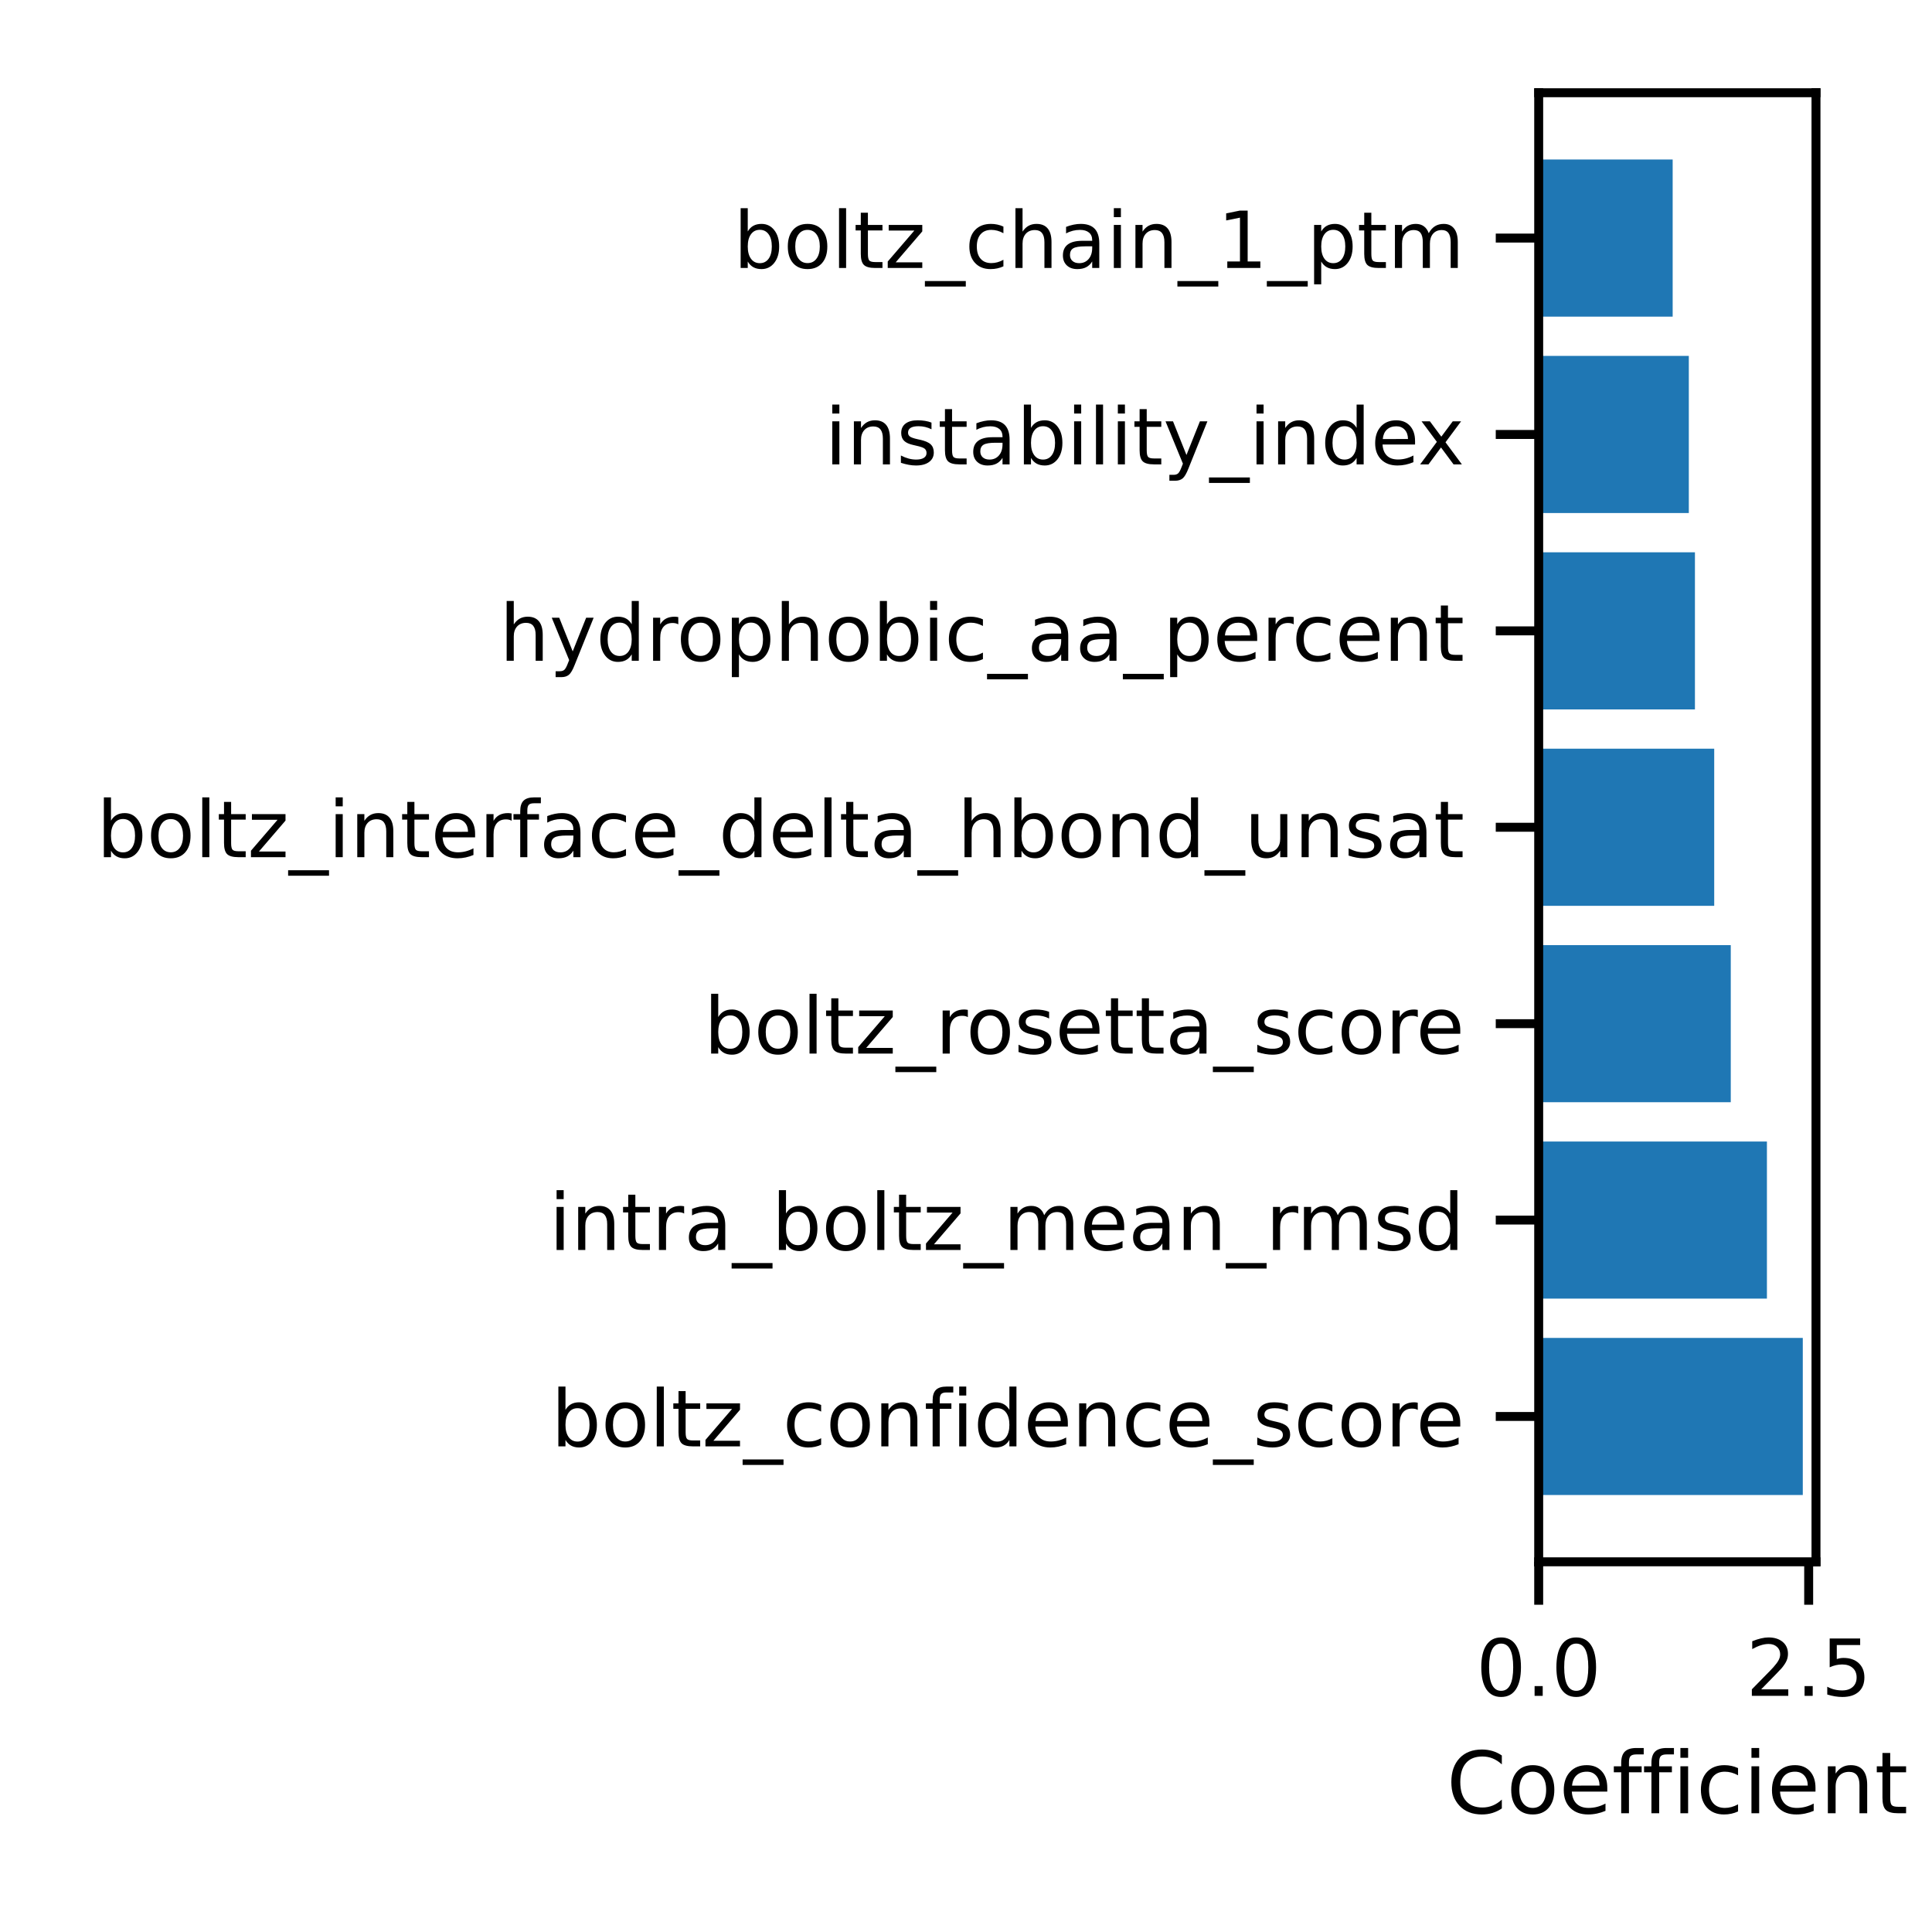
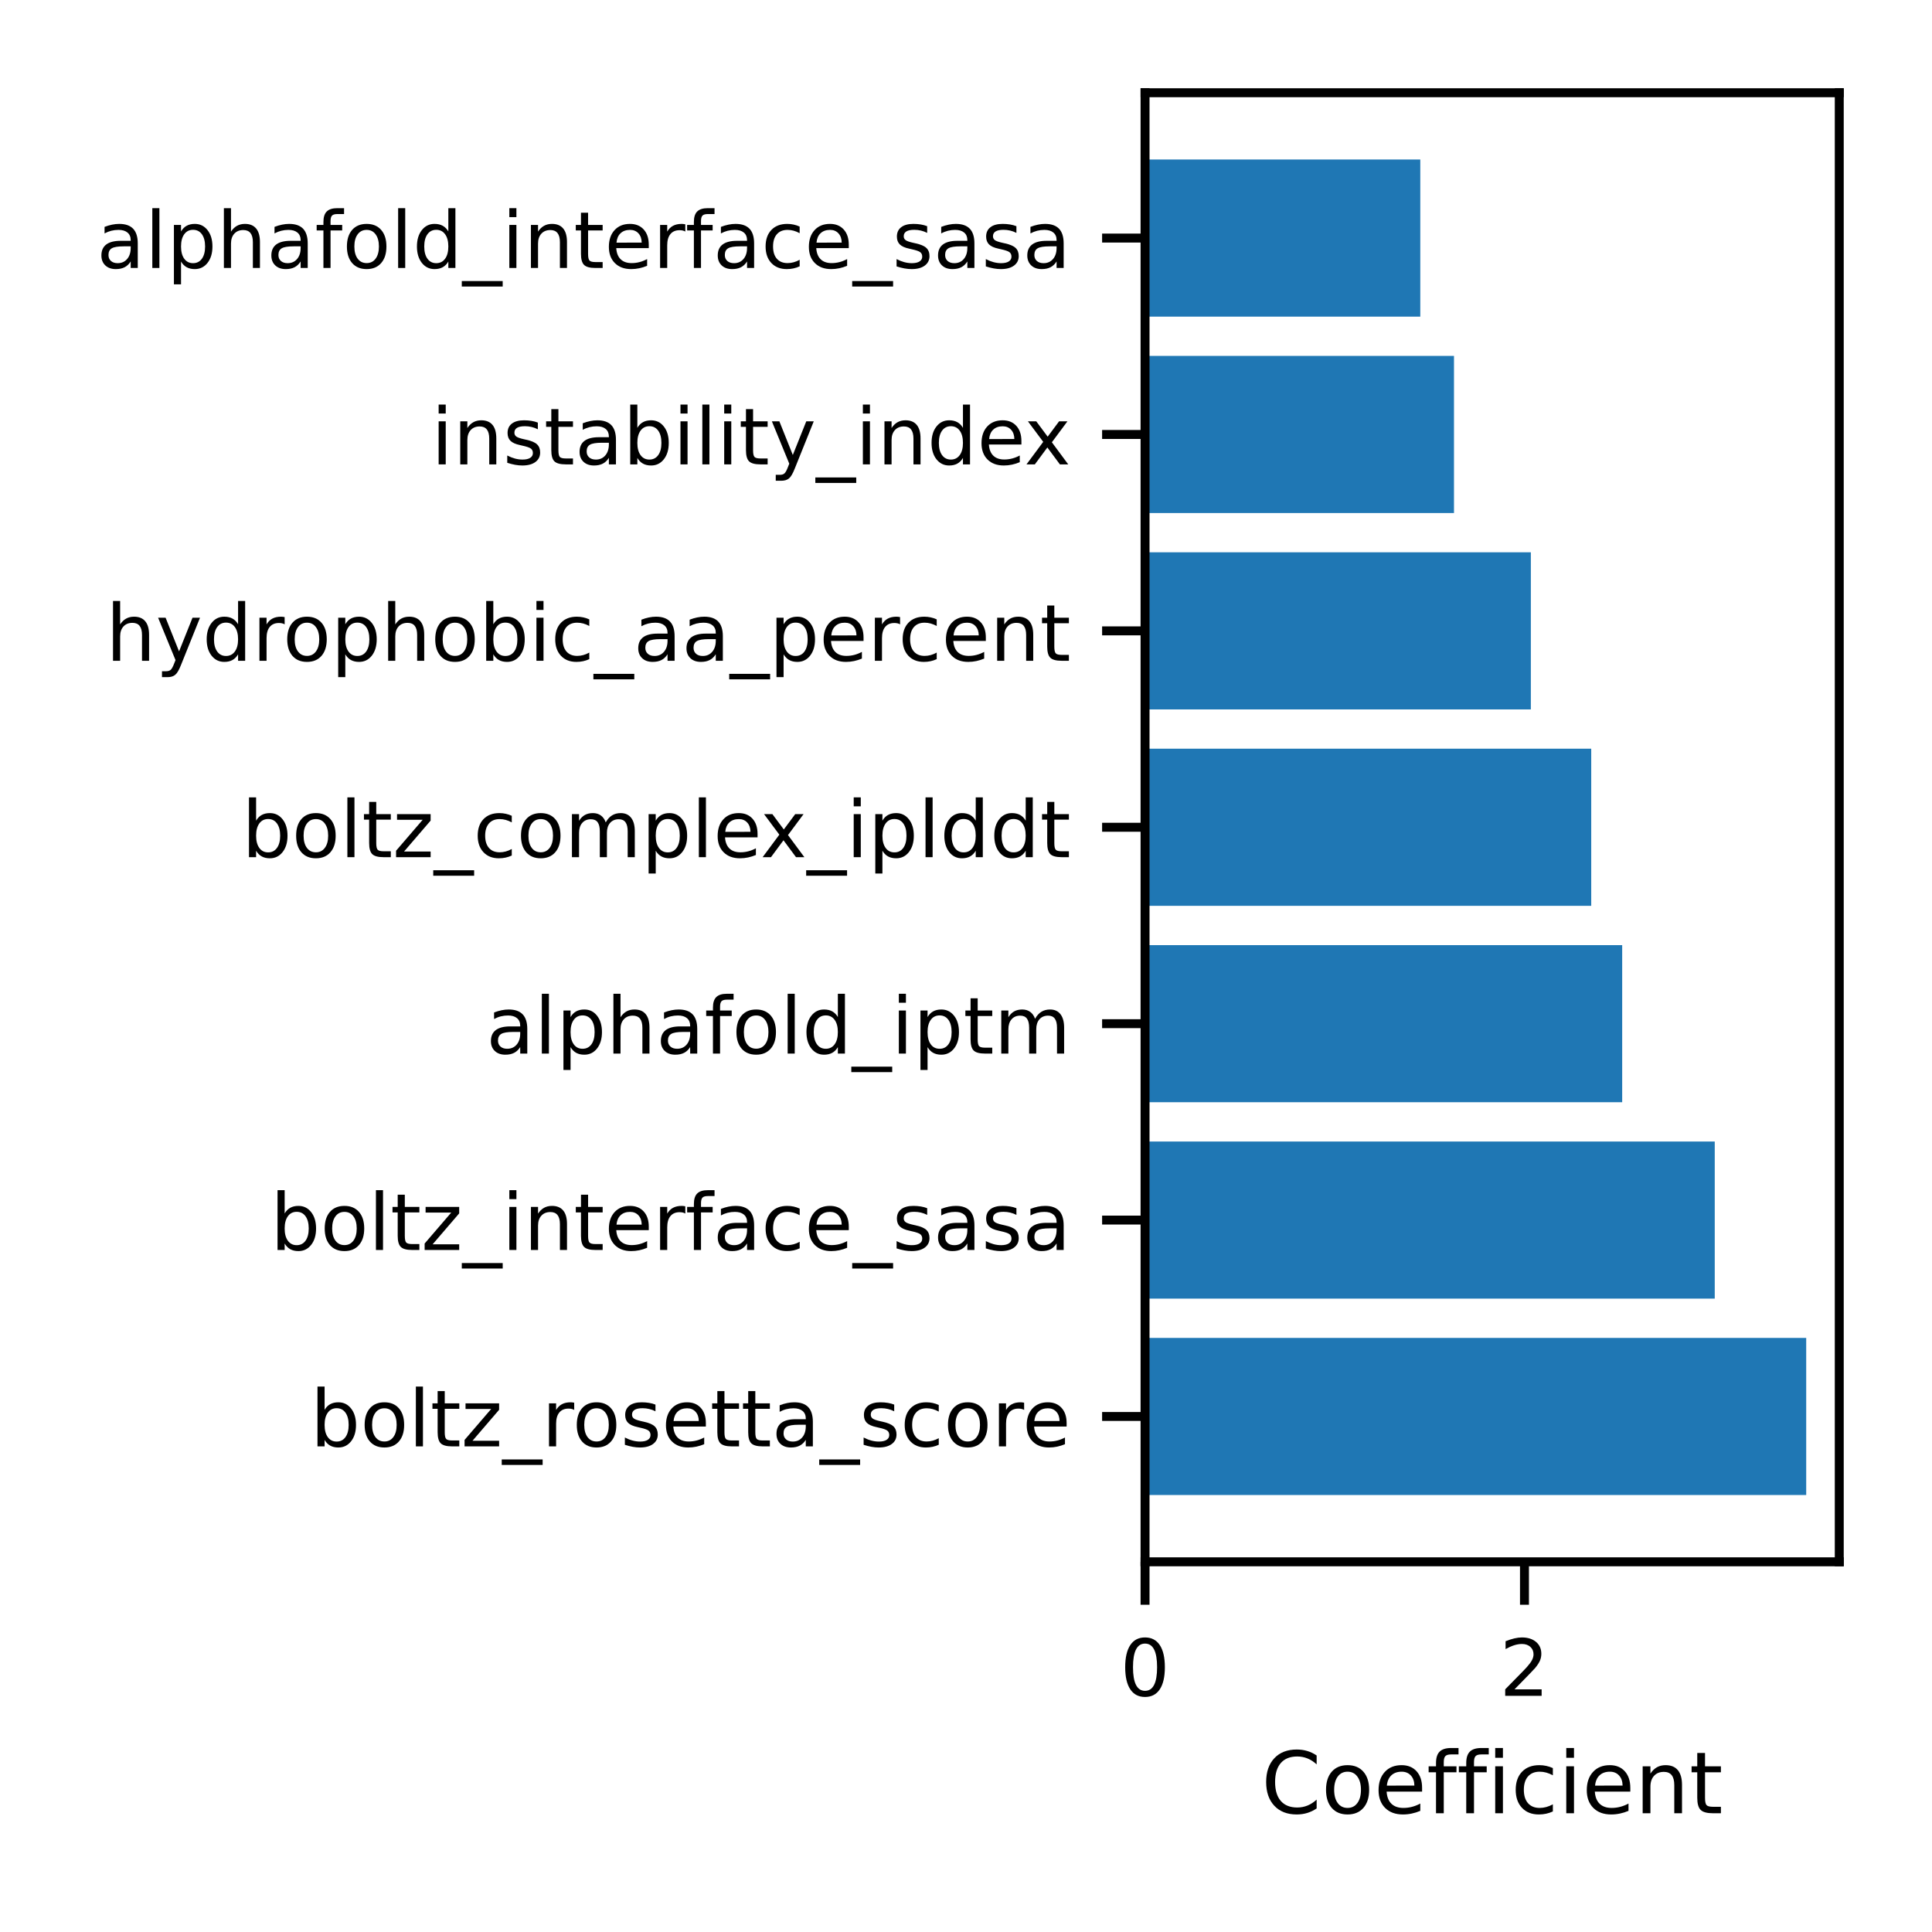
<svg xmlns="http://www.w3.org/2000/svg" xmlns:xlink="http://www.w3.org/1999/xlink" width="216pt" height="216pt" viewBox="0 0 216 216" version="1.1">
  <defs>
    <style type="text/css">*{stroke-linejoin: round; stroke-linecap: butt}</style>
  </defs>
  <g id="figure_1">
    <g id="patch_1">
      <path d="M 0 216  L 216 216  L 216 0  L 0 0  z " style="fill: #ffffff" />
    </g>
    <g id="axes_1">
      <g id="patch_2">
-         <path d="M 172.028 174.612  L 203.03 174.612  L 203.03 10.368  L 172.028 10.368  z " style="fill: #ffffff" />
+         <path d="M 128.018 174.612  L 205.632 174.612  L 205.632 10.368  L 128.018 10.368  z " style="fill: #ffffff" />
      </g>
      <g id="patch_3">
-         <path d="M 172.028 167.146  L 201.554 167.146  L 201.554 149.58  L 172.028 149.58  z " clip-path="url(#pbf27304aec)" style="fill: #1f77b4" />
+         <path d="M 128.018 167.146  L 201.936 167.146  L 201.936 149.58  L 128.018 149.58  z " clip-path="url(#p968dddb93f)" style="fill: #1f77b4" />
      </g>
      <g id="patch_4">
-         <path d="M 172.028 145.189  L 197.544 145.189  L 197.544 127.622  L 172.028 127.622  z " clip-path="url(#pbf27304aec)" style="fill: #1f77b4" />
+         <path d="M 128.018 145.189  L 191.711 145.189  L 191.711 127.622  L 128.018 127.622  z " clip-path="url(#p968dddb93f)" style="fill: #1f77b4" />
      </g>
      <g id="patch_5">
-         <path d="M 172.028 123.231  L 193.502 123.231  L 193.502 105.665  L 172.028 105.665  z " clip-path="url(#pbf27304aec)" style="fill: #1f77b4" />
+         <path d="M 128.018 123.231  L 181.362 123.231  L 181.362 105.665  L 128.018 105.665  z " clip-path="url(#p968dddb93f)" style="fill: #1f77b4" />
      </g>
      <g id="patch_6">
-         <path d="M 172.028 101.273  L 191.651 101.273  L 191.651 83.707  L 172.028 83.707  z " clip-path="url(#pbf27304aec)" style="fill: #1f77b4" />
+         <path d="M 128.018 101.273  L 177.901 101.273  L 177.901 83.707  L 128.018 83.707  z " clip-path="url(#p968dddb93f)" style="fill: #1f77b4" />
      </g>
      <g id="patch_7">
-         <path d="M 172.028 79.315  L 189.496 79.315  L 189.496 61.749  L 172.028 61.749  z " clip-path="url(#pbf27304aec)" style="fill: #1f77b4" />
+         <path d="M 128.018 79.315  L 171.151 79.315  L 171.151 61.749  L 128.018 61.749  z " clip-path="url(#p968dddb93f)" style="fill: #1f77b4" />
      </g>
      <g id="patch_8">
-         <path d="M 172.028 57.358  L 188.812 57.358  L 188.812 39.791  L 172.028 39.791  z " clip-path="url(#pbf27304aec)" style="fill: #1f77b4" />
+         <path d="M 128.018 57.358  L 162.558 57.358  L 162.558 39.791  L 128.018 39.791  z " clip-path="url(#p968dddb93f)" style="fill: #1f77b4" />
      </g>
      <g id="patch_9">
-         <path d="M 172.028 35.4  L 187.006 35.4  L 187.006 17.834  L 172.028 17.834  z " clip-path="url(#pbf27304aec)" style="fill: #1f77b4" />
+         <path d="M 128.018 35.4  L 158.79 35.4  L 158.79 17.834  L 128.018 17.834  z " clip-path="url(#p968dddb93f)" style="fill: #1f77b4" />
      </g>
      <g id="matplotlib.axis_1">
        <g id="xtick_1">
          <g id="line2d_1">
            <defs>
-               <path id="m56a2ed65f0" d="M 0 0  L 0 4.8  " style="stroke: #000000" />
+               <path id="md3fe460b03" d="M 0 0  L 0 4.8  " style="stroke: #000000" />
            </defs>
            <g>
-               <use xlink:href="#m56a2ed65f0" x="172.028" y="174.612" style="stroke: #000000" />
+               <use xlink:href="#md3fe460b03" x="128.018" y="174.612" style="stroke: #000000" />
            </g>
          </g>
          <g id="text_1">
-             <g transform="translate(165.0306 189.5986) scale(0.088 -0.088)">
+             <g transform="translate(125.2185 189.5986) scale(0.088 -0.088)">
              <defs>
                <path id="DejaVuSans-30" d="M 2034 4250  Q 1547 4250 1301 3770  Q 1056 3291 1056 2328  Q 1056 1369 1301 889  Q 1547 409 2034 409  Q 2525 409 2770 889  Q 3016 1369 3016 2328  Q 3016 3291 2770 3770  Q 2525 4250 2034 4250  z M 2034 4750  Q 2819 4750 3233 4129  Q 3647 3509 3647 2328  Q 3647 1150 3233 529  Q 2819 -91 2034 -91  Q 1250 -91 836 529  Q 422 1150 422 2328  Q 422 3509 836 4129  Q 1250 4750 2034 4750  z " transform="scale(0.015625)" />
-                 <path id="DejaVuSans-2e" d="M 684 794  L 1344 794  L 1344 0  L 684 0  L 684 794  z " transform="scale(0.015625)" />
              </defs>
              <use xlink:href="#DejaVuSans-30" />
-               <use xlink:href="#DejaVuSans-2e" transform="translate(63.62305 0)" />
-               <use xlink:href="#DejaVuSans-30" transform="translate(95.41016 0)" />
            </g>
          </g>
        </g>
        <g id="xtick_2">
          <g id="line2d_2">
            <g>
-               <use xlink:href="#m56a2ed65f0" x="202.212" y="174.612" style="stroke: #000000" />
+               <use xlink:href="#md3fe460b03" x="170.438" y="174.612" style="stroke: #000000" />
            </g>
          </g>
          <g id="text_2">
-             <g transform="translate(195.2147 189.5986) scale(0.088 -0.088)">
+             <g transform="translate(167.6388 189.5986) scale(0.088 -0.088)">
              <defs>
                <path id="DejaVuSans-32" d="M 1228 531  L 3431 531  L 3431 0  L 469 0  L 469 531  Q 828 903 1448 1529  Q 2069 2156 2228 2338  Q 2531 2678 2651 2914  Q 2772 3150 2772 3378  Q 2772 3750 2511 3984  Q 2250 4219 1831 4219  Q 1534 4219 1204 4116  Q 875 4013 500 3803  L 500 4441  Q 881 4594 1212 4672  Q 1544 4750 1819 4750  Q 2544 4750 2975 4387  Q 3406 4025 3406 3419  Q 3406 3131 3298 2873  Q 3191 2616 2906 2266  Q 2828 2175 2409 1742  Q 1991 1309 1228 531  z " transform="scale(0.015625)" />
-                 <path id="DejaVuSans-35" d="M 691 4666  L 3169 4666  L 3169 4134  L 1269 4134  L 1269 2991  Q 1406 3038 1543 3061  Q 1681 3084 1819 3084  Q 2600 3084 3056 2656  Q 3513 2228 3513 1497  Q 3513 744 3044 326  Q 2575 -91 1722 -91  Q 1428 -91 1123 -41  Q 819 9 494 109  L 494 744  Q 775 591 1075 516  Q 1375 441 1709 441  Q 2250 441 2565 725  Q 2881 1009 2881 1497  Q 2881 1984 2565 2268  Q 2250 2553 1709 2553  Q 1456 2553 1204 2497  Q 953 2441 691 2322  L 691 4666  z " transform="scale(0.015625)" />
              </defs>
              <use xlink:href="#DejaVuSans-32" />
-               <use xlink:href="#DejaVuSans-2e" transform="translate(63.62305 0)" />
-               <use xlink:href="#DejaVuSans-35" transform="translate(95.41016 0)" />
            </g>
          </g>
        </g>
        <g id="text_3">
-           <g transform="translate(161.7239 202.7233) scale(0.096 -0.096)">
+           <g transform="translate(141.0197 202.7233) scale(0.096 -0.096)">
            <defs>
              <path id="DejaVuSans-43" d="M 4122 4306  L 4122 3641  Q 3803 3938 3442 4084  Q 3081 4231 2675 4231  Q 1875 4231 1450 3742  Q 1025 3253 1025 2328  Q 1025 1406 1450 917  Q 1875 428 2675 428  Q 3081 428 3442 575  Q 3803 722 4122 1019  L 4122 359  Q 3791 134 3420 21  Q 3050 -91 2638 -91  Q 1578 -91 968 557  Q 359 1206 359 2328  Q 359 3453 968 4101  Q 1578 4750 2638 4750  Q 3056 4750 3426 4639  Q 3797 4528 4122 4306  z " transform="scale(0.015625)" />
              <path id="DejaVuSans-6f" d="M 1959 3097  Q 1497 3097 1228 2736  Q 959 2375 959 1747  Q 959 1119 1226 758  Q 1494 397 1959 397  Q 2419 397 2687 759  Q 2956 1122 2956 1747  Q 2956 2369 2687 2733  Q 2419 3097 1959 3097  z M 1959 3584  Q 2709 3584 3137 3096  Q 3566 2609 3566 1747  Q 3566 888 3137 398  Q 2709 -91 1959 -91  Q 1206 -91 779 398  Q 353 888 353 1747  Q 353 2609 779 3096  Q 1206 3584 1959 3584  z " transform="scale(0.015625)" />
              <path id="DejaVuSans-65" d="M 3597 1894  L 3597 1613  L 953 1613  Q 991 1019 1311 708  Q 1631 397 2203 397  Q 2534 397 2845 478  Q 3156 559 3463 722  L 3463 178  Q 3153 47 2828 -22  Q 2503 -91 2169 -91  Q 1331 -91 842 396  Q 353 884 353 1716  Q 353 2575 817 3079  Q 1281 3584 2069 3584  Q 2775 3584 3186 3129  Q 3597 2675 3597 1894  z M 3022 2063  Q 3016 2534 2758 2815  Q 2500 3097 2075 3097  Q 1594 3097 1305 2825  Q 1016 2553 972 2059  L 3022 2063  z " transform="scale(0.015625)" />
              <path id="DejaVuSans-66" d="M 2375 4863  L 2375 4384  L 1825 4384  Q 1516 4384 1395 4259  Q 1275 4134 1275 3809  L 1275 3500  L 2222 3500  L 2222 3053  L 1275 3053  L 1275 0  L 697 0  L 697 3053  L 147 3053  L 147 3500  L 697 3500  L 697 3744  Q 697 4328 969 4595  Q 1241 4863 1831 4863  L 2375 4863  z " transform="scale(0.015625)" />
              <path id="DejaVuSans-69" d="M 603 3500  L 1178 3500  L 1178 0  L 603 0  L 603 3500  z M 603 4863  L 1178 4863  L 1178 4134  L 603 4134  L 603 4863  z " transform="scale(0.015625)" />
              <path id="DejaVuSans-63" d="M 3122 3366  L 3122 2828  Q 2878 2963 2633 3030  Q 2388 3097 2138 3097  Q 1578 3097 1268 2742  Q 959 2388 959 1747  Q 959 1106 1268 751  Q 1578 397 2138 397  Q 2388 397 2633 464  Q 2878 531 3122 666  L 3122 134  Q 2881 22 2623 -34  Q 2366 -91 2075 -91  Q 1284 -91 818 406  Q 353 903 353 1747  Q 353 2603 823 3093  Q 1294 3584 2113 3584  Q 2378 3584 2631 3529  Q 2884 3475 3122 3366  z " transform="scale(0.015625)" />
              <path id="DejaVuSans-6e" d="M 3513 2113  L 3513 0  L 2938 0  L 2938 2094  Q 2938 2591 2744 2837  Q 2550 3084 2163 3084  Q 1697 3084 1428 2787  Q 1159 2491 1159 1978  L 1159 0  L 581 0  L 581 3500  L 1159 3500  L 1159 2956  Q 1366 3272 1645 3428  Q 1925 3584 2291 3584  Q 2894 3584 3203 3211  Q 3513 2838 3513 2113  z " transform="scale(0.015625)" />
              <path id="DejaVuSans-74" d="M 1172 4494  L 1172 3500  L 2356 3500  L 2356 3053  L 1172 3053  L 1172 1153  Q 1172 725 1289 603  Q 1406 481 1766 481  L 2356 481  L 2356 0  L 1766 0  Q 1100 0 847 248  Q 594 497 594 1153  L 594 3053  L 172 3053  L 172 3500  L 594 3500  L 594 4494  L 1172 4494  z " transform="scale(0.015625)" />
            </defs>
            <use xlink:href="#DejaVuSans-43" />
            <use xlink:href="#DejaVuSans-6f" transform="translate(69.82422 0)" />
            <use xlink:href="#DejaVuSans-65" transform="translate(131.0059 0)" />
            <use xlink:href="#DejaVuSans-66" transform="translate(192.5293 0)" />
            <use xlink:href="#DejaVuSans-66" transform="translate(227.7344 0)" />
            <use xlink:href="#DejaVuSans-69" transform="translate(262.9395 0)" />
            <use xlink:href="#DejaVuSans-63" transform="translate(290.7227 0)" />
            <use xlink:href="#DejaVuSans-69" transform="translate(345.7031 0)" />
            <use xlink:href="#DejaVuSans-65" transform="translate(373.4863 0)" />
            <use xlink:href="#DejaVuSans-6e" transform="translate(435.0098 0)" />
            <use xlink:href="#DejaVuSans-74" transform="translate(498.3887 0)" />
          </g>
        </g>
      </g>
      <g id="matplotlib.axis_2">
        <g id="ytick_1">
          <g id="line2d_3">
            <defs>
-               <path id="m6a33d6391d" d="M 0 0  L -4.8 0  " style="stroke: #000000" />
+               <path id="med5fb6ef21" d="M 0 0  L -4.8 0  " style="stroke: #000000" />
            </defs>
            <g>
-               <use xlink:href="#m6a33d6391d" x="172.028" y="158.363" style="stroke: #000000" />
+               <use xlink:href="#med5fb6ef21" x="128.018" y="158.363" style="stroke: #000000" />
            </g>
          </g>
          <g id="text_4">
-             <g transform="translate(61.62738 161.7066) scale(0.088 -0.088)">
+             <g transform="translate(34.69625 161.7066) scale(0.088 -0.088)">
              <defs>
                <path id="DejaVuSans-62" d="M 3116 1747  Q 3116 2381 2855 2742  Q 2594 3103 2138 3103  Q 1681 3103 1420 2742  Q 1159 2381 1159 1747  Q 1159 1113 1420 752  Q 1681 391 2138 391  Q 2594 391 2855 752  Q 3116 1113 3116 1747  z M 1159 2969  Q 1341 3281 1617 3432  Q 1894 3584 2278 3584  Q 2916 3584 3314 3078  Q 3713 2572 3713 1747  Q 3713 922 3314 415  Q 2916 -91 2278 -91  Q 1894 -91 1617 61  Q 1341 213 1159 525  L 1159 0  L 581 0  L 581 4863  L 1159 4863  L 1159 2969  z " transform="scale(0.015625)" />
                <path id="DejaVuSans-6c" d="M 603 4863  L 1178 4863  L 1178 0  L 603 0  L 603 4863  z " transform="scale(0.015625)" />
                <path id="DejaVuSans-7a" d="M 353 3500  L 3084 3500  L 3084 2975  L 922 459  L 3084 459  L 3084 0  L 275 0  L 275 525  L 2438 3041  L 353 3041  L 353 3500  z " transform="scale(0.015625)" />
                <path id="DejaVuSans-5f" d="M 3263 -1063  L 3263 -1509  L -63 -1509  L -63 -1063  L 3263 -1063  z " transform="scale(0.015625)" />
-                 <path id="DejaVuSans-64" d="M 2906 2969  L 2906 4863  L 3481 4863  L 3481 0  L 2906 0  L 2906 525  Q 2725 213 2448 61  Q 2172 -91 1784 -91  Q 1150 -91 751 415  Q 353 922 353 1747  Q 353 2572 751 3078  Q 1150 3584 1784 3584  Q 2172 3584 2448 3432  Q 2725 3281 2906 2969  z M 947 1747  Q 947 1113 1208 752  Q 1469 391 1925 391  Q 2381 391 2643 752  Q 2906 1113 2906 1747  Q 2906 2381 2643 2742  Q 2381 3103 1925 3103  Q 1469 3103 1208 2742  Q 947 2381 947 1747  z " transform="scale(0.015625)" />
+                 <path id="DejaVuSans-72" d="M 2631 2963  Q 2534 3019 2420 3045  Q 2306 3072 2169 3072  Q 1681 3072 1420 2755  Q 1159 2438 1159 1844  L 1159 0  L 581 0  L 581 3500  L 1159 3500  L 1159 2956  Q 1341 3275 1631 3429  Q 1922 3584 2338 3584  Q 2397 3584 2469 3576  Q 2541 3569 2628 3553  L 2631 2963  z " transform="scale(0.015625)" />
                <path id="DejaVuSans-73" d="M 2834 3397  L 2834 2853  Q 2591 2978 2328 3040  Q 2066 3103 1784 3103  Q 1356 3103 1142 2972  Q 928 2841 928 2578  Q 928 2378 1081 2264  Q 1234 2150 1697 2047  L 1894 2003  Q 2506 1872 2764 1633  Q 3022 1394 3022 966  Q 3022 478 2636 193  Q 2250 -91 1575 -91  Q 1294 -91 989 -36  Q 684 19 347 128  L 347 722  Q 666 556 975 473  Q 1284 391 1588 391  Q 1994 391 2212 530  Q 2431 669 2431 922  Q 2431 1156 2273 1281  Q 2116 1406 1581 1522  L 1381 1569  Q 847 1681 609 1914  Q 372 2147 372 2553  Q 372 3047 722 3315  Q 1072 3584 1716 3584  Q 2034 3584 2315 3537  Q 2597 3491 2834 3397  z " transform="scale(0.015625)" />
-                 <path id="DejaVuSans-72" d="M 2631 2963  Q 2534 3019 2420 3045  Q 2306 3072 2169 3072  Q 1681 3072 1420 2755  Q 1159 2438 1159 1844  L 1159 0  L 581 0  L 581 3500  L 1159 3500  L 1159 2956  Q 1341 3275 1631 3429  Q 1922 3584 2338 3584  Q 2397 3584 2469 3576  Q 2541 3569 2628 3553  L 2631 2963  z " transform="scale(0.015625)" />
-               </defs>
-               <use xlink:href="#DejaVuSans-62" />
-               <use xlink:href="#DejaVuSans-6f" transform="translate(63.47656 0)" />
-               <use xlink:href="#DejaVuSans-6c" transform="translate(124.6582 0)" />
-               <use xlink:href="#DejaVuSans-74" transform="translate(152.4414 0)" />
-               <use xlink:href="#DejaVuSans-7a" transform="translate(191.6504 0)" />
-               <use xlink:href="#DejaVuSans-5f" transform="translate(244.1406 0)" />
-               <use xlink:href="#DejaVuSans-63" transform="translate(294.1406 0)" />
-               <use xlink:href="#DejaVuSans-6f" transform="translate(349.1211 0)" />
-               <use xlink:href="#DejaVuSans-6e" transform="translate(410.3027 0)" />
-               <use xlink:href="#DejaVuSans-66" transform="translate(473.6816 0)" />
-               <use xlink:href="#DejaVuSans-69" transform="translate(508.8867 0)" />
-               <use xlink:href="#DejaVuSans-64" transform="translate(536.6699 0)" />
-               <use xlink:href="#DejaVuSans-65" transform="translate(600.1465 0)" />
-               <use xlink:href="#DejaVuSans-6e" transform="translate(661.6699 0)" />
-               <use xlink:href="#DejaVuSans-63" transform="translate(725.0488 0)" />
-               <use xlink:href="#DejaVuSans-65" transform="translate(780.0293 0)" />
-               <use xlink:href="#DejaVuSans-5f" transform="translate(841.5527 0)" />
-               <use xlink:href="#DejaVuSans-73" transform="translate(891.5527 0)" />
-               <use xlink:href="#DejaVuSans-63" transform="translate(943.6523 0)" />
-               <use xlink:href="#DejaVuSans-6f" transform="translate(998.6328 0)" />
-               <use xlink:href="#DejaVuSans-72" transform="translate(1059.814 0)" />
-               <use xlink:href="#DejaVuSans-65" transform="translate(1098.678 0)" />
-             </g>
-           </g>
-         </g>
-         <g id="ytick_2">
-           <g id="line2d_4">
-             <g>
-               <use xlink:href="#m6a33d6391d" x="172.028" y="136.406" style="stroke: #000000" />
-             </g>
-           </g>
-           <g id="text_5">
-             <g transform="translate(61.39912 139.7488) scale(0.088 -0.088)">
-               <defs>
                <path id="DejaVuSans-61" d="M 2194 1759  Q 1497 1759 1228 1600  Q 959 1441 959 1056  Q 959 750 1161 570  Q 1363 391 1709 391  Q 2188 391 2477 730  Q 2766 1069 2766 1631  L 2766 1759  L 2194 1759  z M 3341 1997  L 3341 0  L 2766 0  L 2766 531  Q 2569 213 2275 61  Q 1981 -91 1556 -91  Q 1019 -91 701 211  Q 384 513 384 1019  Q 384 1609 779 1909  Q 1175 2209 1959 2209  L 2766 2209  L 2766 2266  Q 2766 2663 2505 2880  Q 2244 3097 1772 3097  Q 1472 3097 1187 3025  Q 903 2953 641 2809  L 641 3341  Q 956 3463 1253 3523  Q 1550 3584 1831 3584  Q 2591 3584 2966 3190  Q 3341 2797 3341 1997  z " transform="scale(0.015625)" />
-                 <path id="DejaVuSans-6d" d="M 3328 2828  Q 3544 3216 3844 3400  Q 4144 3584 4550 3584  Q 5097 3584 5394 3201  Q 5691 2819 5691 2113  L 5691 0  L 5113 0  L 5113 2094  Q 5113 2597 4934 2840  Q 4756 3084 4391 3084  Q 3944 3084 3684 2787  Q 3425 2491 3425 1978  L 3425 0  L 2847 0  L 2847 2094  Q 2847 2600 2669 2842  Q 2491 3084 2119 3084  Q 1678 3084 1418 2786  Q 1159 2488 1159 1978  L 1159 0  L 581 0  L 581 3500  L 1159 3500  L 1159 2956  Q 1356 3278 1631 3431  Q 1906 3584 2284 3584  Q 2666 3584 2933 3390  Q 3200 3197 3328 2828  z " transform="scale(0.015625)" />
-               </defs>
-               <use xlink:href="#DejaVuSans-69" />
-               <use xlink:href="#DejaVuSans-6e" transform="translate(27.7832 0)" />
-               <use xlink:href="#DejaVuSans-74" transform="translate(91.16211 0)" />
-               <use xlink:href="#DejaVuSans-72" transform="translate(130.3711 0)" />
-               <use xlink:href="#DejaVuSans-61" transform="translate(171.4844 0)" />
-               <use xlink:href="#DejaVuSans-5f" transform="translate(232.7637 0)" />
-               <use xlink:href="#DejaVuSans-62" transform="translate(282.7637 0)" />
-               <use xlink:href="#DejaVuSans-6f" transform="translate(346.2402 0)" />
-               <use xlink:href="#DejaVuSans-6c" transform="translate(407.4219 0)" />
-               <use xlink:href="#DejaVuSans-74" transform="translate(435.2051 0)" />
-               <use xlink:href="#DejaVuSans-7a" transform="translate(474.4141 0)" />
-               <use xlink:href="#DejaVuSans-5f" transform="translate(526.9043 0)" />
-               <use xlink:href="#DejaVuSans-6d" transform="translate(576.9043 0)" />
-               <use xlink:href="#DejaVuSans-65" transform="translate(674.3164 0)" />
-               <use xlink:href="#DejaVuSans-61" transform="translate(735.8398 0)" />
-               <use xlink:href="#DejaVuSans-6e" transform="translate(797.1191 0)" />
-               <use xlink:href="#DejaVuSans-5f" transform="translate(860.498 0)" />
-               <use xlink:href="#DejaVuSans-72" transform="translate(910.498 0)" />
-               <use xlink:href="#DejaVuSans-6d" transform="translate(949.8613 0)" />
-               <use xlink:href="#DejaVuSans-73" transform="translate(1047.273 0)" />
-               <use xlink:href="#DejaVuSans-64" transform="translate(1099.373 0)" />
-             </g>
-           </g>
-         </g>
-         <g id="ytick_3">
-           <g id="line2d_5">
-             <g>
-               <use xlink:href="#m6a33d6391d" x="172.028" y="114.448" style="stroke: #000000" />
-             </g>
-           </g>
-           <g id="text_6">
-             <g transform="translate(78.70625 117.7911) scale(0.088 -0.088)">
+               </defs>
              <use xlink:href="#DejaVuSans-62" />
              <use xlink:href="#DejaVuSans-6f" transform="translate(63.47656 0)" />
              <use xlink:href="#DejaVuSans-6c" transform="translate(124.6582 0)" />
              <use xlink:href="#DejaVuSans-74" transform="translate(152.4414 0)" />
              <use xlink:href="#DejaVuSans-7a" transform="translate(191.6504 0)" />
              <use xlink:href="#DejaVuSans-5f" transform="translate(244.1406 0)" />
              <use xlink:href="#DejaVuSans-72" transform="translate(294.1406 0)" />
              <use xlink:href="#DejaVuSans-6f" transform="translate(333.0039 0)" />
              <use xlink:href="#DejaVuSans-73" transform="translate(394.1855 0)" />
              <use xlink:href="#DejaVuSans-65" transform="translate(446.2852 0)" />
              <use xlink:href="#DejaVuSans-74" transform="translate(507.8086 0)" />
              <use xlink:href="#DejaVuSans-74" transform="translate(547.0176 0)" />
              <use xlink:href="#DejaVuSans-61" transform="translate(586.2266 0)" />
              <use xlink:href="#DejaVuSans-5f" transform="translate(647.5059 0)" />
              <use xlink:href="#DejaVuSans-73" transform="translate(697.5059 0)" />
              <use xlink:href="#DejaVuSans-63" transform="translate(749.6055 0)" />
              <use xlink:href="#DejaVuSans-6f" transform="translate(804.5859 0)" />
              <use xlink:href="#DejaVuSans-72" transform="translate(865.7676 0)" />
              <use xlink:href="#DejaVuSans-65" transform="translate(904.6309 0)" />
            </g>
          </g>
        </g>
-         <g id="ytick_4">
-           <g id="line2d_6">
-             <g>
-               <use xlink:href="#m6a33d6391d" x="172.028" y="92.49" style="stroke: #000000" />
-             </g>
-           </g>
-           <g id="text_7">
-             <g transform="translate(10.81425 95.83331) scale(0.088 -0.088)">
-               <defs>
-                 <path id="DejaVuSans-68" d="M 3513 2113  L 3513 0  L 2938 0  L 2938 2094  Q 2938 2591 2744 2837  Q 2550 3084 2163 3084  Q 1697 3084 1428 2787  Q 1159 2491 1159 1978  L 1159 0  L 581 0  L 581 4863  L 1159 4863  L 1159 2956  Q 1366 3272 1645 3428  Q 1925 3584 2291 3584  Q 2894 3584 3203 3211  Q 3513 2838 3513 2113  z " transform="scale(0.015625)" />
-                 <path id="DejaVuSans-75" d="M 544 1381  L 544 3500  L 1119 3500  L 1119 1403  Q 1119 906 1312 657  Q 1506 409 1894 409  Q 2359 409 2629 706  Q 2900 1003 2900 1516  L 2900 3500  L 3475 3500  L 3475 0  L 2900 0  L 2900 538  Q 2691 219 2414 64  Q 2138 -91 1772 -91  Q 1169 -91 856 284  Q 544 659 544 1381  z M 1991 3584  L 1991 3584  z " transform="scale(0.015625)" />
-               </defs>
+         <g id="ytick_2">
+           <g id="line2d_4">
+             <g>
+               <use xlink:href="#med5fb6ef21" x="128.018" y="136.406" style="stroke: #000000" />
+             </g>
+           </g>
+           <g id="text_5">
+             <g transform="translate(30.23163 139.7488) scale(0.088 -0.088)">
              <use xlink:href="#DejaVuSans-62" />
              <use xlink:href="#DejaVuSans-6f" transform="translate(63.47656 0)" />
              <use xlink:href="#DejaVuSans-6c" transform="translate(124.6582 0)" />
              <use xlink:href="#DejaVuSans-74" transform="translate(152.4414 0)" />
              <use xlink:href="#DejaVuSans-7a" transform="translate(191.6504 0)" />
              <use xlink:href="#DejaVuSans-5f" transform="translate(244.1406 0)" />
              <use xlink:href="#DejaVuSans-69" transform="translate(294.1406 0)" />
              <use xlink:href="#DejaVuSans-6e" transform="translate(321.9238 0)" />
              <use xlink:href="#DejaVuSans-74" transform="translate(385.3027 0)" />
              <use xlink:href="#DejaVuSans-65" transform="translate(424.5117 0)" />
              <use xlink:href="#DejaVuSans-72" transform="translate(486.0352 0)" />
              <use xlink:href="#DejaVuSans-66" transform="translate(527.1484 0)" />
              <use xlink:href="#DejaVuSans-61" transform="translate(562.3535 0)" />
              <use xlink:href="#DejaVuSans-63" transform="translate(623.6328 0)" />
              <use xlink:href="#DejaVuSans-65" transform="translate(678.6133 0)" />
              <use xlink:href="#DejaVuSans-5f" transform="translate(740.1367 0)" />
-               <use xlink:href="#DejaVuSans-64" transform="translate(790.1367 0)" />
-               <use xlink:href="#DejaVuSans-65" transform="translate(853.6133 0)" />
-               <use xlink:href="#DejaVuSans-6c" transform="translate(915.1367 0)" />
-               <use xlink:href="#DejaVuSans-74" transform="translate(942.9199 0)" />
-               <use xlink:href="#DejaVuSans-61" transform="translate(982.1289 0)" />
-               <use xlink:href="#DejaVuSans-5f" transform="translate(1043.408 0)" />
-               <use xlink:href="#DejaVuSans-68" transform="translate(1093.408 0)" />
-               <use xlink:href="#DejaVuSans-62" transform="translate(1156.787 0)" />
-               <use xlink:href="#DejaVuSans-6f" transform="translate(1220.264 0)" />
-               <use xlink:href="#DejaVuSans-6e" transform="translate(1281.445 0)" />
-               <use xlink:href="#DejaVuSans-64" transform="translate(1344.824 0)" />
-               <use xlink:href="#DejaVuSans-5f" transform="translate(1408.301 0)" />
-               <use xlink:href="#DejaVuSans-75" transform="translate(1458.301 0)" />
-               <use xlink:href="#DejaVuSans-6e" transform="translate(1521.68 0)" />
-               <use xlink:href="#DejaVuSans-73" transform="translate(1585.059 0)" />
-               <use xlink:href="#DejaVuSans-61" transform="translate(1637.158 0)" />
-               <use xlink:href="#DejaVuSans-74" transform="translate(1698.438 0)" />
+               <use xlink:href="#DejaVuSans-73" transform="translate(790.1367 0)" />
+               <use xlink:href="#DejaVuSans-61" transform="translate(842.2363 0)" />
+               <use xlink:href="#DejaVuSans-73" transform="translate(903.5156 0)" />
+               <use xlink:href="#DejaVuSans-61" transform="translate(955.6152 0)" />
+             </g>
+           </g>
+         </g>
+         <g id="ytick_3">
+           <g id="line2d_5">
+             <g>
+               <use xlink:href="#med5fb6ef21" x="128.018" y="114.448" style="stroke: #000000" />
+             </g>
+           </g>
+           <g id="text_6">
+             <g transform="translate(54.35737 117.7911) scale(0.088 -0.088)">
+               <defs>
+                 <path id="DejaVuSans-70" d="M 1159 525  L 1159 -1331  L 581 -1331  L 581 3500  L 1159 3500  L 1159 2969  Q 1341 3281 1617 3432  Q 1894 3584 2278 3584  Q 2916 3584 3314 3078  Q 3713 2572 3713 1747  Q 3713 922 3314 415  Q 2916 -91 2278 -91  Q 1894 -91 1617 61  Q 1341 213 1159 525  z M 3116 1747  Q 3116 2381 2855 2742  Q 2594 3103 2138 3103  Q 1681 3103 1420 2742  Q 1159 2381 1159 1747  Q 1159 1113 1420 752  Q 1681 391 2138 391  Q 2594 391 2855 752  Q 3116 1113 3116 1747  z " transform="scale(0.015625)" />
+                 <path id="DejaVuSans-68" d="M 3513 2113  L 3513 0  L 2938 0  L 2938 2094  Q 2938 2591 2744 2837  Q 2550 3084 2163 3084  Q 1697 3084 1428 2787  Q 1159 2491 1159 1978  L 1159 0  L 581 0  L 581 4863  L 1159 4863  L 1159 2956  Q 1366 3272 1645 3428  Q 1925 3584 2291 3584  Q 2894 3584 3203 3211  Q 3513 2838 3513 2113  z " transform="scale(0.015625)" />
+                 <path id="DejaVuSans-64" d="M 2906 2969  L 2906 4863  L 3481 4863  L 3481 0  L 2906 0  L 2906 525  Q 2725 213 2448 61  Q 2172 -91 1784 -91  Q 1150 -91 751 415  Q 353 922 353 1747  Q 353 2572 751 3078  Q 1150 3584 1784 3584  Q 2172 3584 2448 3432  Q 2725 3281 2906 2969  z M 947 1747  Q 947 1113 1208 752  Q 1469 391 1925 391  Q 2381 391 2643 752  Q 2906 1113 2906 1747  Q 2906 2381 2643 2742  Q 2381 3103 1925 3103  Q 1469 3103 1208 2742  Q 947 2381 947 1747  z " transform="scale(0.015625)" />
+                 <path id="DejaVuSans-6d" d="M 3328 2828  Q 3544 3216 3844 3400  Q 4144 3584 4550 3584  Q 5097 3584 5394 3201  Q 5691 2819 5691 2113  L 5691 0  L 5113 0  L 5113 2094  Q 5113 2597 4934 2840  Q 4756 3084 4391 3084  Q 3944 3084 3684 2787  Q 3425 2491 3425 1978  L 3425 0  L 2847 0  L 2847 2094  Q 2847 2600 2669 2842  Q 2491 3084 2119 3084  Q 1678 3084 1418 2786  Q 1159 2488 1159 1978  L 1159 0  L 581 0  L 581 3500  L 1159 3500  L 1159 2956  Q 1356 3278 1631 3431  Q 1906 3584 2284 3584  Q 2666 3584 2933 3390  Q 3200 3197 3328 2828  z " transform="scale(0.015625)" />
+               </defs>
+               <use xlink:href="#DejaVuSans-61" />
+               <use xlink:href="#DejaVuSans-6c" transform="translate(61.2793 0)" />
+               <use xlink:href="#DejaVuSans-70" transform="translate(89.0625 0)" />
+               <use xlink:href="#DejaVuSans-68" transform="translate(152.5391 0)" />
+               <use xlink:href="#DejaVuSans-61" transform="translate(215.918 0)" />
+               <use xlink:href="#DejaVuSans-66" transform="translate(277.1973 0)" />
+               <use xlink:href="#DejaVuSans-6f" transform="translate(312.4023 0)" />
+               <use xlink:href="#DejaVuSans-6c" transform="translate(373.584 0)" />
+               <use xlink:href="#DejaVuSans-64" transform="translate(401.3672 0)" />
+               <use xlink:href="#DejaVuSans-5f" transform="translate(464.8438 0)" />
+               <use xlink:href="#DejaVuSans-69" transform="translate(514.8438 0)" />
+               <use xlink:href="#DejaVuSans-70" transform="translate(542.627 0)" />
+               <use xlink:href="#DejaVuSans-74" transform="translate(606.1035 0)" />
+               <use xlink:href="#DejaVuSans-6d" transform="translate(645.3125 0)" />
+             </g>
+           </g>
+         </g>
+         <g id="ytick_4">
+           <g id="line2d_6">
+             <g>
+               <use xlink:href="#med5fb6ef21" x="128.018" y="92.49" style="stroke: #000000" />
+             </g>
+           </g>
+           <g id="text_7">
+             <g transform="translate(27.03888 95.83331) scale(0.088 -0.088)">
+               <defs>
+                 <path id="DejaVuSans-78" d="M 3513 3500  L 2247 1797  L 3578 0  L 2900 0  L 1881 1375  L 863 0  L 184 0  L 1544 1831  L 300 3500  L 978 3500  L 1906 2253  L 2834 3500  L 3513 3500  z " transform="scale(0.015625)" />
+               </defs>
+               <use xlink:href="#DejaVuSans-62" />
+               <use xlink:href="#DejaVuSans-6f" transform="translate(63.47656 0)" />
+               <use xlink:href="#DejaVuSans-6c" transform="translate(124.6582 0)" />
+               <use xlink:href="#DejaVuSans-74" transform="translate(152.4414 0)" />
+               <use xlink:href="#DejaVuSans-7a" transform="translate(191.6504 0)" />
+               <use xlink:href="#DejaVuSans-5f" transform="translate(244.1406 0)" />
+               <use xlink:href="#DejaVuSans-63" transform="translate(294.1406 0)" />
+               <use xlink:href="#DejaVuSans-6f" transform="translate(349.1211 0)" />
+               <use xlink:href="#DejaVuSans-6d" transform="translate(410.3027 0)" />
+               <use xlink:href="#DejaVuSans-70" transform="translate(507.7148 0)" />
+               <use xlink:href="#DejaVuSans-6c" transform="translate(571.1914 0)" />
+               <use xlink:href="#DejaVuSans-65" transform="translate(598.9746 0)" />
+               <use xlink:href="#DejaVuSans-78" transform="translate(658.748 0)" />
+               <use xlink:href="#DejaVuSans-5f" transform="translate(717.9277 0)" />
+               <use xlink:href="#DejaVuSans-69" transform="translate(767.9277 0)" />
+               <use xlink:href="#DejaVuSans-70" transform="translate(795.7109 0)" />
+               <use xlink:href="#DejaVuSans-6c" transform="translate(859.1875 0)" />
+               <use xlink:href="#DejaVuSans-64" transform="translate(886.9707 0)" />
+               <use xlink:href="#DejaVuSans-64" transform="translate(950.4473 0)" />
+               <use xlink:href="#DejaVuSans-74" transform="translate(1013.924 0)" />
            </g>
          </g>
        </g>
        <g id="ytick_5">
          <g id="line2d_7">
            <g>
-               <use xlink:href="#m6a33d6391d" x="172.028" y="70.532" style="stroke: #000000" />
+               <use xlink:href="#med5fb6ef21" x="128.018" y="70.532" style="stroke: #000000" />
            </g>
          </g>
          <g id="text_8">
-             <g transform="translate(55.84687 73.87556) scale(0.088 -0.088)">
+             <g transform="translate(11.83687 73.87556) scale(0.088 -0.088)">
              <defs>
                <path id="DejaVuSans-79" d="M 2059 -325  Q 1816 -950 1584 -1140  Q 1353 -1331 966 -1331  L 506 -1331  L 506 -850  L 844 -850  Q 1081 -850 1212 -737  Q 1344 -625 1503 -206  L 1606 56  L 191 3500  L 800 3500  L 1894 763  L 2988 3500  L 3597 3500  L 2059 -325  z " transform="scale(0.015625)" />
-                 <path id="DejaVuSans-70" d="M 1159 525  L 1159 -1331  L 581 -1331  L 581 3500  L 1159 3500  L 1159 2969  Q 1341 3281 1617 3432  Q 1894 3584 2278 3584  Q 2916 3584 3314 3078  Q 3713 2572 3713 1747  Q 3713 922 3314 415  Q 2916 -91 2278 -91  Q 1894 -91 1617 61  Q 1341 213 1159 525  z M 3116 1747  Q 3116 2381 2855 2742  Q 2594 3103 2138 3103  Q 1681 3103 1420 2742  Q 1159 2381 1159 1747  Q 1159 1113 1420 752  Q 1681 391 2138 391  Q 2594 391 2855 752  Q 3116 1113 3116 1747  z " transform="scale(0.015625)" />
              </defs>
              <use xlink:href="#DejaVuSans-68" />
              <use xlink:href="#DejaVuSans-79" transform="translate(63.37891 0)" />
              <use xlink:href="#DejaVuSans-64" transform="translate(122.5586 0)" />
              <use xlink:href="#DejaVuSans-72" transform="translate(186.0352 0)" />
              <use xlink:href="#DejaVuSans-6f" transform="translate(224.8984 0)" />
              <use xlink:href="#DejaVuSans-70" transform="translate(286.0801 0)" />
              <use xlink:href="#DejaVuSans-68" transform="translate(349.5566 0)" />
              <use xlink:href="#DejaVuSans-6f" transform="translate(412.9355 0)" />
              <use xlink:href="#DejaVuSans-62" transform="translate(474.1172 0)" />
              <use xlink:href="#DejaVuSans-69" transform="translate(537.5938 0)" />
              <use xlink:href="#DejaVuSans-63" transform="translate(565.377 0)" />
              <use xlink:href="#DejaVuSans-5f" transform="translate(620.3574 0)" />
              <use xlink:href="#DejaVuSans-61" transform="translate(670.3574 0)" />
              <use xlink:href="#DejaVuSans-61" transform="translate(731.6367 0)" />
              <use xlink:href="#DejaVuSans-5f" transform="translate(792.916 0)" />
              <use xlink:href="#DejaVuSans-70" transform="translate(842.916 0)" />
              <use xlink:href="#DejaVuSans-65" transform="translate(906.3926 0)" />
              <use xlink:href="#DejaVuSans-72" transform="translate(967.916 0)" />
              <use xlink:href="#DejaVuSans-63" transform="translate(1006.779 0)" />
              <use xlink:href="#DejaVuSans-65" transform="translate(1061.76 0)" />
              <use xlink:href="#DejaVuSans-6e" transform="translate(1123.283 0)" />
              <use xlink:href="#DejaVuSans-74" transform="translate(1186.662 0)" />
            </g>
          </g>
        </g>
        <g id="ytick_6">
          <g id="line2d_8">
            <g>
-               <use xlink:href="#m6a33d6391d" x="172.028" y="48.574" style="stroke: #000000" />
+               <use xlink:href="#med5fb6ef21" x="128.018" y="48.574" style="stroke: #000000" />
            </g>
          </g>
          <g id="text_9">
-             <g transform="translate(92.2225 51.9178) scale(0.088 -0.088)">
-               <defs>
-                 <path id="DejaVuSans-78" d="M 3513 3500  L 2247 1797  L 3578 0  L 2900 0  L 1881 1375  L 863 0  L 184 0  L 1544 1831  L 300 3500  L 978 3500  L 1906 2253  L 2834 3500  L 3513 3500  z " transform="scale(0.015625)" />
-               </defs>
+             <g transform="translate(48.2125 51.9178) scale(0.088 -0.088)">
              <use xlink:href="#DejaVuSans-69" />
              <use xlink:href="#DejaVuSans-6e" transform="translate(27.7832 0)" />
              <use xlink:href="#DejaVuSans-73" transform="translate(91.16211 0)" />
              <use xlink:href="#DejaVuSans-74" transform="translate(143.2617 0)" />
              <use xlink:href="#DejaVuSans-61" transform="translate(182.4707 0)" />
              <use xlink:href="#DejaVuSans-62" transform="translate(243.75 0)" />
              <use xlink:href="#DejaVuSans-69" transform="translate(307.2266 0)" />
              <use xlink:href="#DejaVuSans-6c" transform="translate(335.0098 0)" />
              <use xlink:href="#DejaVuSans-69" transform="translate(362.793 0)" />
              <use xlink:href="#DejaVuSans-74" transform="translate(390.5762 0)" />
              <use xlink:href="#DejaVuSans-79" transform="translate(429.7852 0)" />
              <use xlink:href="#DejaVuSans-5f" transform="translate(488.9648 0)" />
              <use xlink:href="#DejaVuSans-69" transform="translate(538.9648 0)" />
              <use xlink:href="#DejaVuSans-6e" transform="translate(566.748 0)" />
              <use xlink:href="#DejaVuSans-64" transform="translate(630.127 0)" />
              <use xlink:href="#DejaVuSans-65" transform="translate(693.6035 0)" />
              <use xlink:href="#DejaVuSans-78" transform="translate(753.377 0)" />
            </g>
          </g>
        </g>
        <g id="ytick_7">
          <g id="line2d_9">
            <g>
-               <use xlink:href="#m6a33d6391d" x="172.028" y="26.617" style="stroke: #000000" />
+               <use xlink:href="#med5fb6ef21" x="128.018" y="26.617" style="stroke: #000000" />
            </g>
          </g>
          <g id="text_10">
-             <g transform="translate(82.00625 29.96005) scale(0.088 -0.088)">
-               <defs>
-                 <path id="DejaVuSans-31" d="M 794 531  L 1825 531  L 1825 4091  L 703 3866  L 703 4441  L 1819 4666  L 2450 4666  L 2450 531  L 3481 531  L 3481 0  L 794 0  L 794 531  z " transform="scale(0.015625)" />
-               </defs>
-               <use xlink:href="#DejaVuSans-62" />
-               <use xlink:href="#DejaVuSans-6f" transform="translate(63.47656 0)" />
-               <use xlink:href="#DejaVuSans-6c" transform="translate(124.6582 0)" />
-               <use xlink:href="#DejaVuSans-74" transform="translate(152.4414 0)" />
-               <use xlink:href="#DejaVuSans-7a" transform="translate(191.6504 0)" />
-               <use xlink:href="#DejaVuSans-5f" transform="translate(244.1406 0)" />
-               <use xlink:href="#DejaVuSans-63" transform="translate(294.1406 0)" />
-               <use xlink:href="#DejaVuSans-68" transform="translate(349.1211 0)" />
-               <use xlink:href="#DejaVuSans-61" transform="translate(412.5 0)" />
-               <use xlink:href="#DejaVuSans-69" transform="translate(473.7793 0)" />
-               <use xlink:href="#DejaVuSans-6e" transform="translate(501.5625 0)" />
-               <use xlink:href="#DejaVuSans-5f" transform="translate(564.9414 0)" />
-               <use xlink:href="#DejaVuSans-31" transform="translate(614.9414 0)" />
-               <use xlink:href="#DejaVuSans-5f" transform="translate(678.5645 0)" />
-               <use xlink:href="#DejaVuSans-70" transform="translate(728.5645 0)" />
-               <use xlink:href="#DejaVuSans-74" transform="translate(792.041 0)" />
-               <use xlink:href="#DejaVuSans-6d" transform="translate(831.25 0)" />
+             <g transform="translate(10.80837 29.96005) scale(0.088 -0.088)">
+               <use xlink:href="#DejaVuSans-61" />
+               <use xlink:href="#DejaVuSans-6c" transform="translate(61.2793 0)" />
+               <use xlink:href="#DejaVuSans-70" transform="translate(89.0625 0)" />
+               <use xlink:href="#DejaVuSans-68" transform="translate(152.5391 0)" />
+               <use xlink:href="#DejaVuSans-61" transform="translate(215.918 0)" />
+               <use xlink:href="#DejaVuSans-66" transform="translate(277.1973 0)" />
+               <use xlink:href="#DejaVuSans-6f" transform="translate(312.4023 0)" />
+               <use xlink:href="#DejaVuSans-6c" transform="translate(373.584 0)" />
+               <use xlink:href="#DejaVuSans-64" transform="translate(401.3672 0)" />
+               <use xlink:href="#DejaVuSans-5f" transform="translate(464.8438 0)" />
+               <use xlink:href="#DejaVuSans-69" transform="translate(514.8438 0)" />
+               <use xlink:href="#DejaVuSans-6e" transform="translate(542.627 0)" />
+               <use xlink:href="#DejaVuSans-74" transform="translate(606.0059 0)" />
+               <use xlink:href="#DejaVuSans-65" transform="translate(645.2148 0)" />
+               <use xlink:href="#DejaVuSans-72" transform="translate(706.7383 0)" />
+               <use xlink:href="#DejaVuSans-66" transform="translate(747.8516 0)" />
+               <use xlink:href="#DejaVuSans-61" transform="translate(783.0566 0)" />
+               <use xlink:href="#DejaVuSans-63" transform="translate(844.3359 0)" />
+               <use xlink:href="#DejaVuSans-65" transform="translate(899.3164 0)" />
+               <use xlink:href="#DejaVuSans-5f" transform="translate(960.8398 0)" />
+               <use xlink:href="#DejaVuSans-73" transform="translate(1010.84 0)" />
+               <use xlink:href="#DejaVuSans-61" transform="translate(1062.939 0)" />
+               <use xlink:href="#DejaVuSans-73" transform="translate(1124.219 0)" />
+               <use xlink:href="#DejaVuSans-61" transform="translate(1176.318 0)" />
            </g>
          </g>
        </g>
      </g>
      <g id="patch_10">
-         <path d="M 172.028 174.612  L 172.028 10.368  " style="fill: none; stroke: #000000; stroke-linejoin: miter; stroke-linecap: square" />
+         <path d="M 128.018 174.612  L 128.018 10.368  " style="fill: none; stroke: #000000; stroke-linejoin: miter; stroke-linecap: square" />
      </g>
      <g id="patch_11">
-         <path d="M 203.03 174.612  L 203.03 10.368  " style="fill: none; stroke: #000000; stroke-linejoin: miter; stroke-linecap: square" />
+         <path d="M 205.632 174.612  L 205.632 10.368  " style="fill: none; stroke: #000000; stroke-linejoin: miter; stroke-linecap: square" />
      </g>
      <g id="patch_12">
-         <path d="M 172.028 174.612  L 203.03 174.612  " style="fill: none; stroke: #000000; stroke-linejoin: miter; stroke-linecap: square" />
+         <path d="M 128.018 174.612  L 205.632 174.612  " style="fill: none; stroke: #000000; stroke-linejoin: miter; stroke-linecap: square" />
      </g>
      <g id="patch_13">
-         <path d="M 172.028 10.368  L 203.03 10.368  " style="fill: none; stroke: #000000; stroke-linejoin: miter; stroke-linecap: square" />
+         <path d="M 128.018 10.368  L 205.632 10.368  " style="fill: none; stroke: #000000; stroke-linejoin: miter; stroke-linecap: square" />
      </g>
    </g>
  </g>
  <defs>
-     <clipPath id="pbf27304aec">
-       <rect x="172.028" y="10.368" width="31.002" height="164.244" />
+     <clipPath id="p968dddb93f">
+       <rect x="128.018" y="10.368" width="77.614" height="164.244" />
    </clipPath>
  </defs>
</svg>
